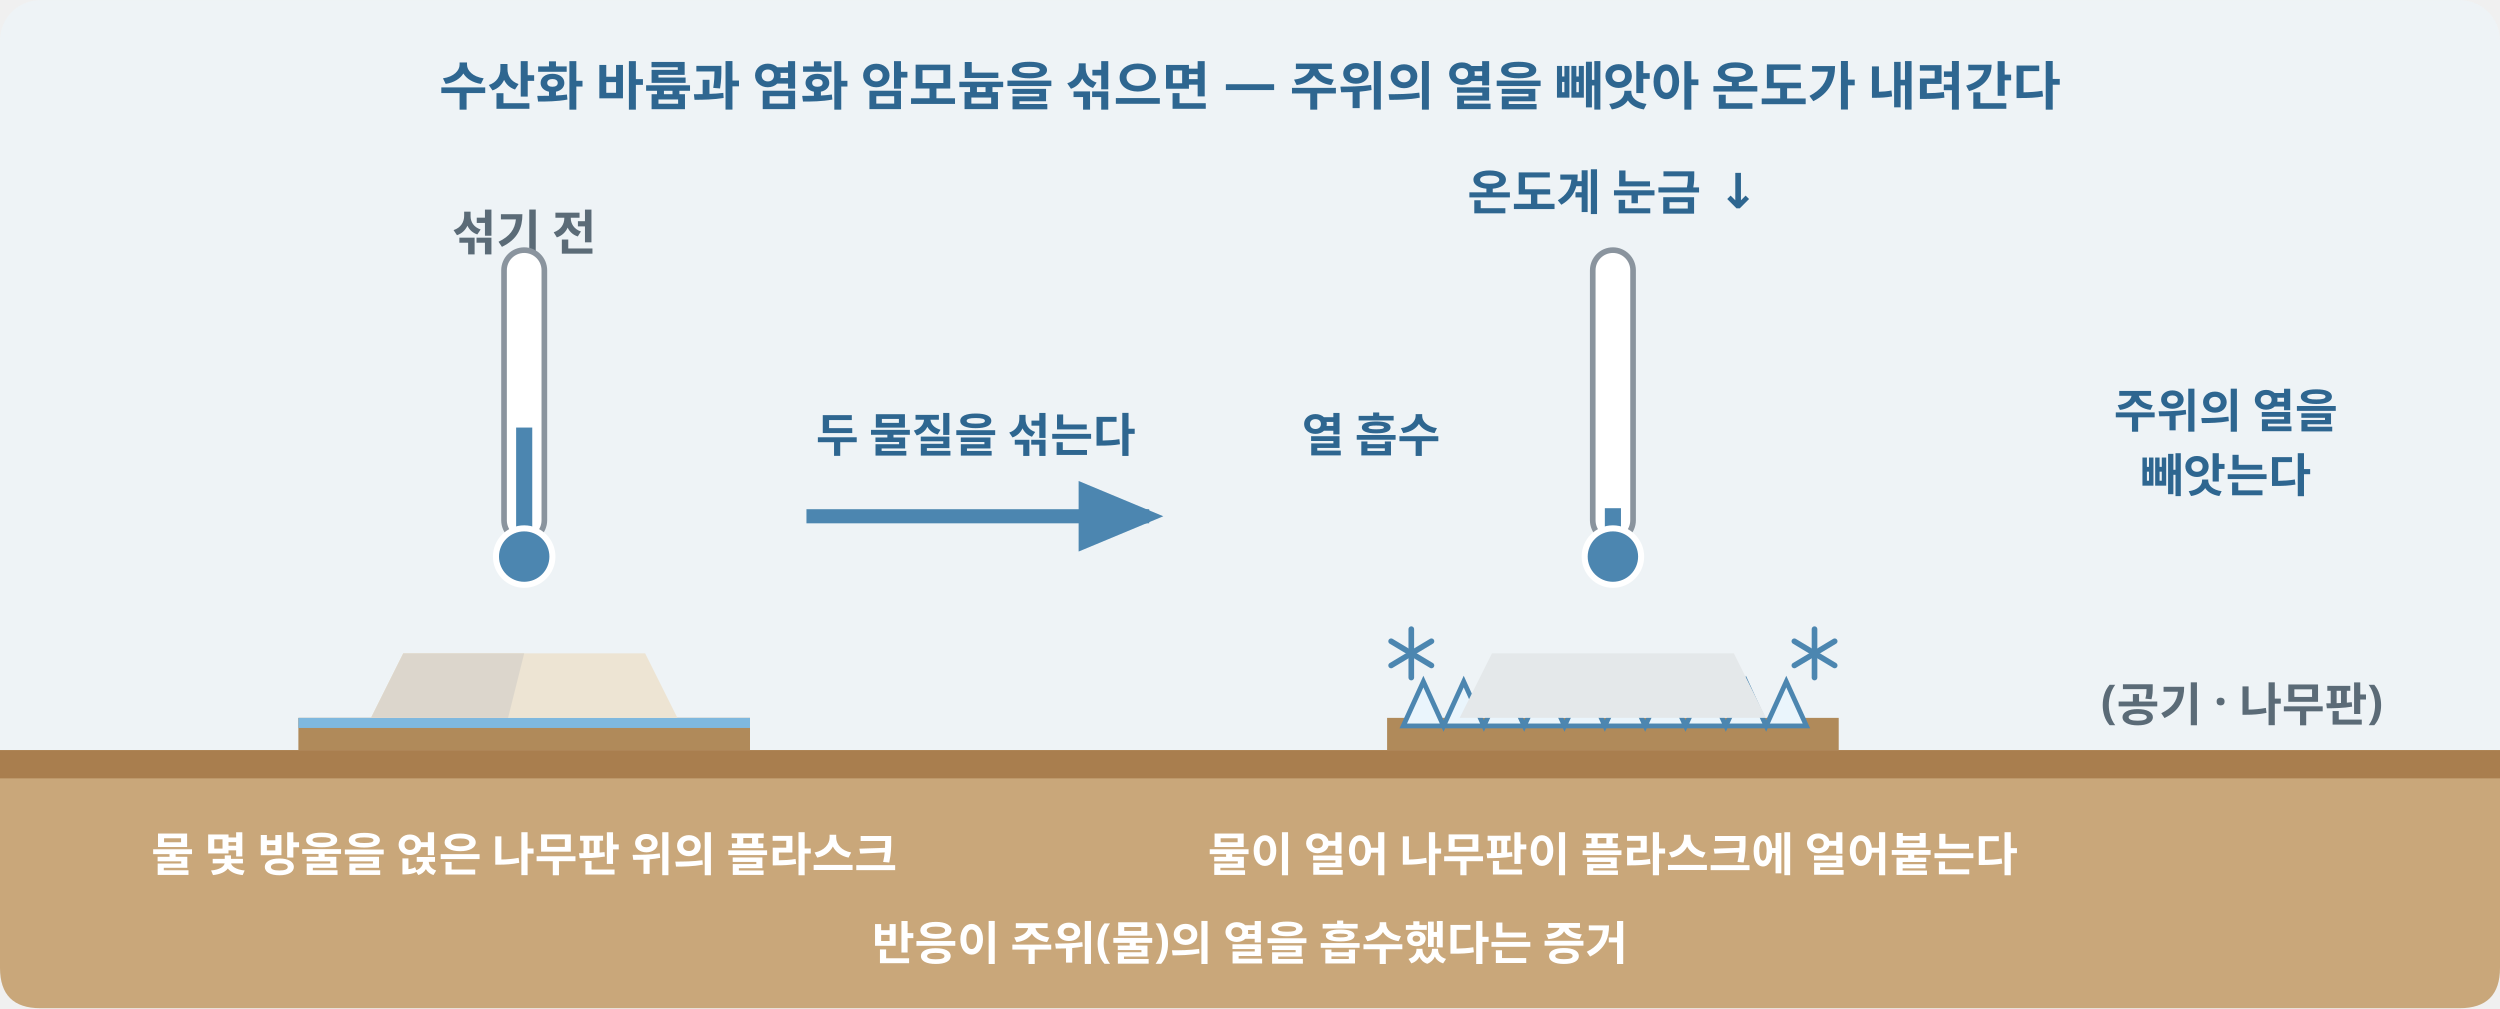
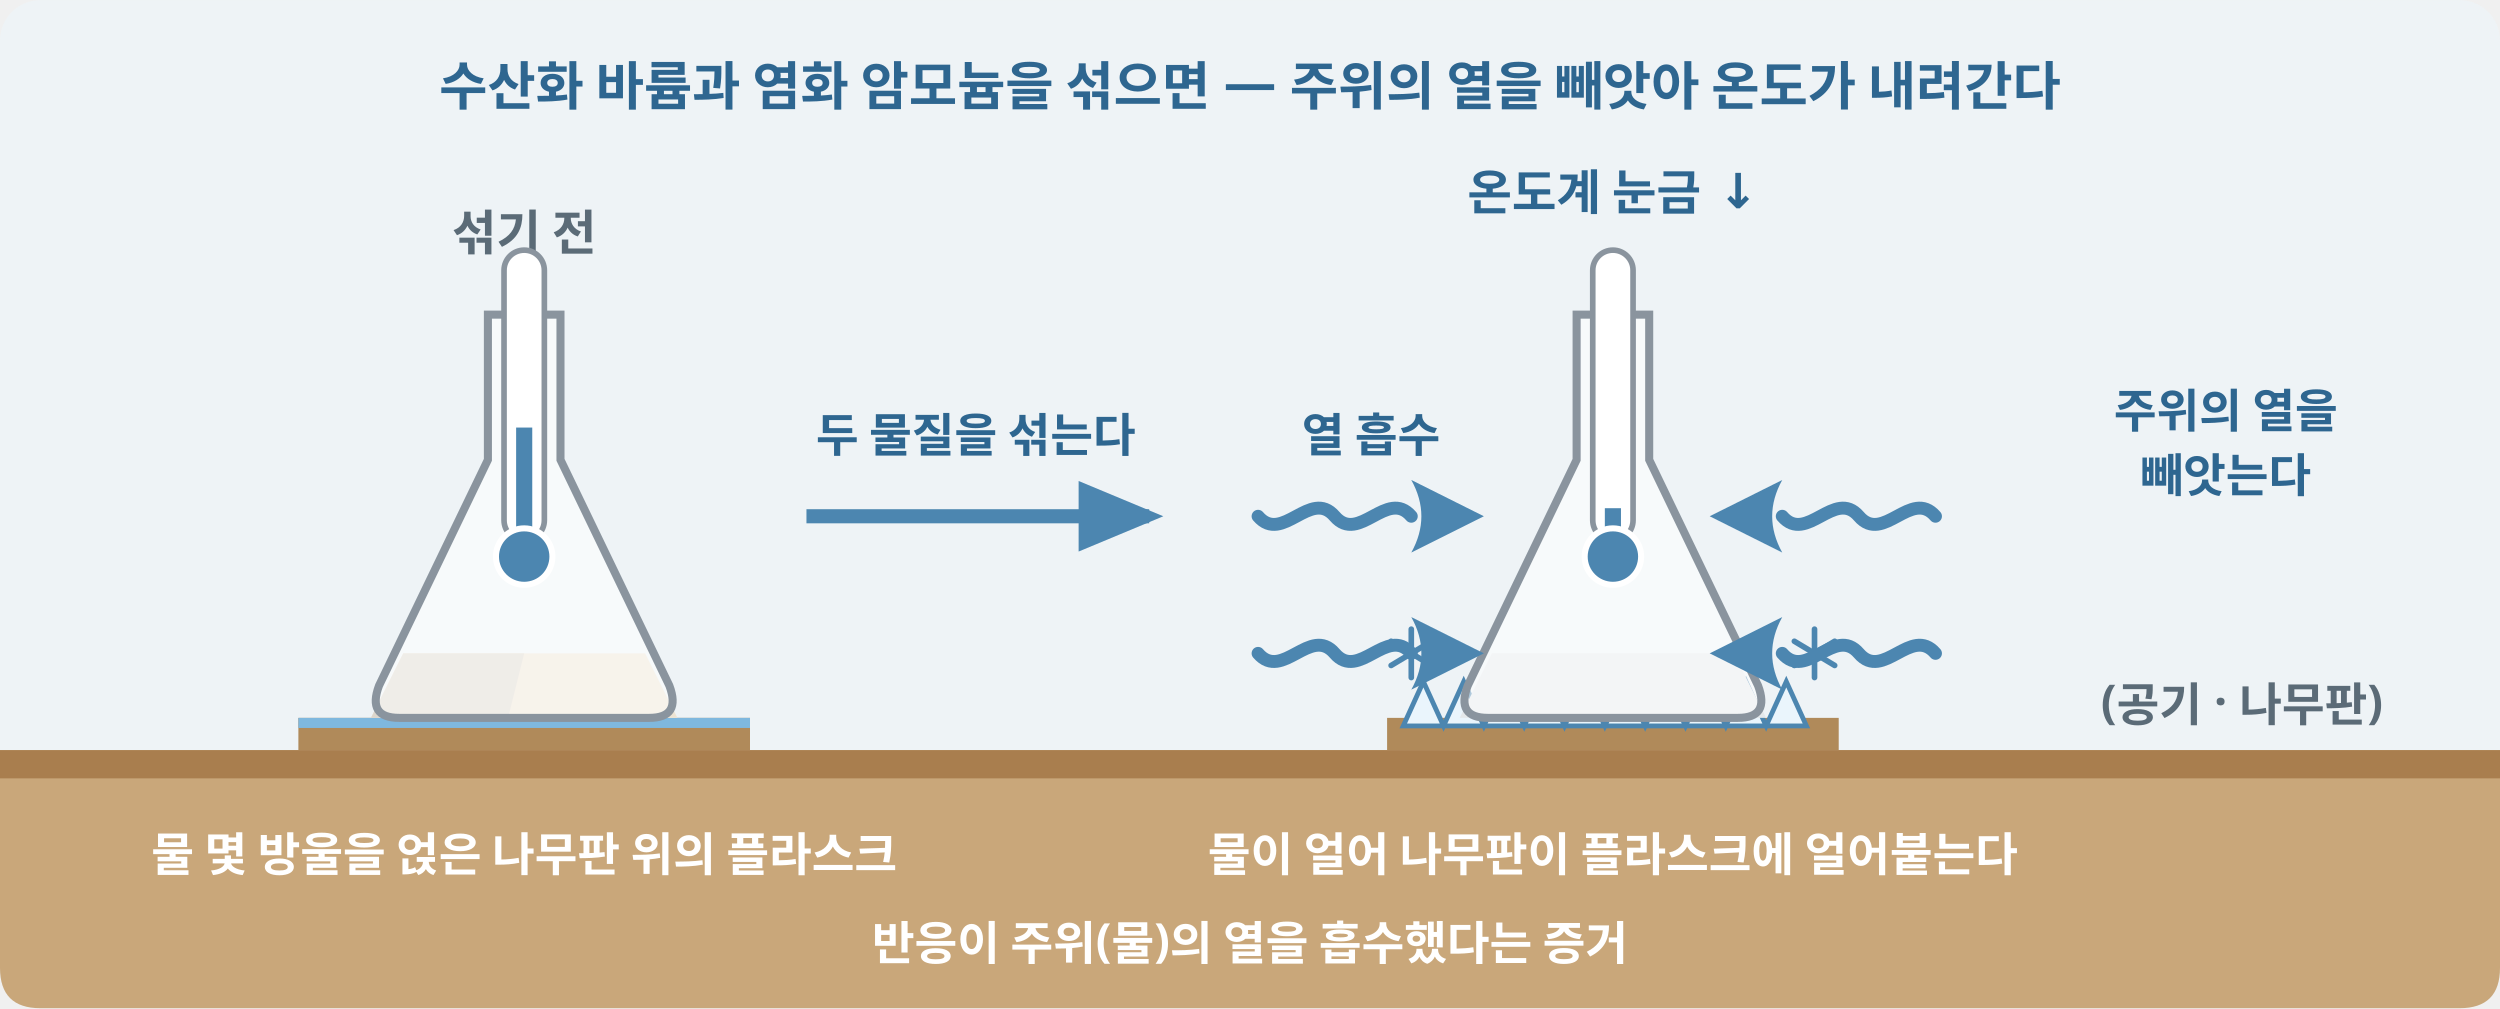
<svg width="600" height="242" viewBox="0 0 620 250" font-family="PC Sans">
  <defs>
    <marker id="arrB-2105-02" markerWidth="7" markerHeight="7" refX="5" refY="2.5" orient="auto">
      <path d="M0,0 L6,2.5 L0,5 Z" fill="#4C86B0" />
    </marker>
+     <g id="flask-2105-02">
+       <path d="M-9,-100 h18 v36 l27,56 q3,8 -5,8 h-62 q-8,0 -5,-8 l27,-56 z" fill="#fff" fill-opacity="0.55" stroke="#8A949E" stroke-width="2" />
+     </g>
+     <g id="wvCold-2105-02">
+       <path d="M0,0 C7,-6 -7,-13 0,-19 C7,-25 -7,-32 0,-38" fill="none" stroke="#4C86B0" stroke-width="3.2" stroke-linecap="round" />
+       <path d="M0,-56 L-9,-38 Q0,-43 9,-38 Z" fill="#4C86B0" />
+     </g>
  </defs>
  <rect x="0" y="0" width="620" height="250" rx="10" fill="#EEF3F6" />
  <path d="M0,186 h620 v54 q0,10 -10,10 h-600 q-10,0 -10,-10 z" fill="#C9A77A" />
  <rect x="0" y="186" width="620" height="7" fill="#A97E4E" />
  <text x="310" y="26" text-anchor="middle" font-size="13" font-weight="900" fill="#2E6690">수산화 바륨과 염화 암모늄을 섞으면 — 주위의 열을 빼앗아 온도가 내려간다</text>
  <text x="130" y="62" text-anchor="middle" font-size="12" font-weight="900" fill="#5B6B77">섞기 전</text>
  <g transform="translate(130,178)">
    <rect x="-56" y="0" width="112" height="8" fill="#B08A5A" />
    <rect x="-56" y="0" width="112" height="2.5" fill="#7FB8DE" />
    <path d="M-30,-16 h60 l8,16 h-76 z" fill="#EDE4D3" />
    <path d="M-30,-16 h30 l-4,16 h-34 z" fill="#DCD6CC" />
-     <use href="#flask" />
+     <use href="#flask-2105-02" />
    <rect x="-5" y="-116" width="10" height="72" rx="5" fill="#fff" stroke="#8A949E" stroke-width="1.4" />
    <rect x="-2" y="-72" width="4" height="28" fill="#4C86B0" />
    <circle cy="-40" r="7" fill="#4C86B0" stroke="#fff" stroke-width="1.5" />
  </g>
  <text x="130" y="216" text-anchor="middle" font-size="11.5" font-weight="800" fill="#fff">물 몇 방울을 얹은 나무판 위의 플라스크</text>
  <line x1="200" y1="128" x2="285" y2="128" stroke="#4C86B0" stroke-width="3.5" marker-end="url(#arrB-2105-02)" />
  <text x="242" y="112" text-anchor="middle" font-size="11.5" font-weight="900" fill="#2E6690">두 물질을 섞는다</text>
  <text x="400" y="52" text-anchor="middle" font-size="12" font-weight="900" fill="#2E6690">온도계 눈금 ↓</text>
  <g transform="translate(400,178)">
    <rect x="-56" y="0" width="112" height="8" fill="#B08A5A" />
    <path d="M-52,2 l5,-11 l5,11 l5,-11 l5,11 l5,-11 l5,11 l5,-11 l5,11 l5,-11 l5,11 l5,-11 l5,11 l5,-11 l5,11 l5,-11 l5,11 l5,-11 l5,11 l5,-11 l5,11 z" fill="#EAF5FC" stroke="#4C86B0" stroke-width="1.2" />
    <g stroke="#4C86B0" stroke-width="1.4" stroke-linecap="round">
      <g transform="translate(-50,-16)">
        <line y1="-6" y2="6" />
        <line x1="-5" y1="-3" x2="5" y2="3" />
        <line x1="-5" y1="3" x2="5" y2="-3" />
      </g>
      <g transform="translate(50,-16)">
        <line y1="-6" y2="6" />
        <line x1="-5" y1="-3" x2="5" y2="3" />
        <line x1="-5" y1="3" x2="5" y2="-3" />
      </g>
    </g>
    <path d="M-30,-16 h60 l8,16 h-76 z" fill="#E4E8EA" />
-     <use href="#flask" />
+     <use href="#flask-2105-02" />
    <rect x="-5" y="-116" width="10" height="72" rx="5" fill="#fff" stroke="#8A949E" stroke-width="1.4" />
    <rect x="-2" y="-52" width="4" height="8" fill="#4C86B0" />
    <circle cy="-40" r="7" fill="#4C86B0" stroke="#fff" stroke-width="1.5" />
  </g>
-   <use href="#wvCold" transform="translate(312,128) rotate(90)" />
-   <use href="#wvCold" transform="translate(312,162) rotate(90)" />
-   <use href="#wvCold" transform="translate(480,128) rotate(-90)" />
-   <use href="#wvCold" transform="translate(480,162) rotate(-90)" />
+   <use href="#wvCold-2105-02" transform="translate(312,128) rotate(90)" />
+   <use href="#wvCold-2105-02" transform="translate(312,162) rotate(90)" />
+   <use href="#wvCold-2105-02" transform="translate(480,128) rotate(-90)" />
+   <use href="#wvCold-2105-02" transform="translate(480,162) rotate(-90)" />
  <text x="340" y="112" text-anchor="middle" font-size="11.5" font-weight="900" fill="#2E6690">열 흡수</text>
  <text x="552" y="106" text-anchor="middle" font-size="11.5" font-weight="900" fill="#2E6690">주위의 열을</text>
  <text x="552" y="122" text-anchor="middle" font-size="11.5" font-weight="900" fill="#2E6690">빼앗는다</text>
  <text x="556" y="178" text-anchor="middle" font-size="11.5" font-weight="700" fill="#5B6B77">(공기 · 나무판)</text>
  <text x="400" y="216" text-anchor="middle" font-size="11.5" font-weight="800" fill="#fff">물이 얼어 나무판이 플라스크에 얼어붙는다</text>
  <text x="310" y="238" text-anchor="middle" font-size="11.5" font-weight="700" fill="#fff">반응이 주위(물)의 열을 흡수했다는 증거</text>
</svg>
